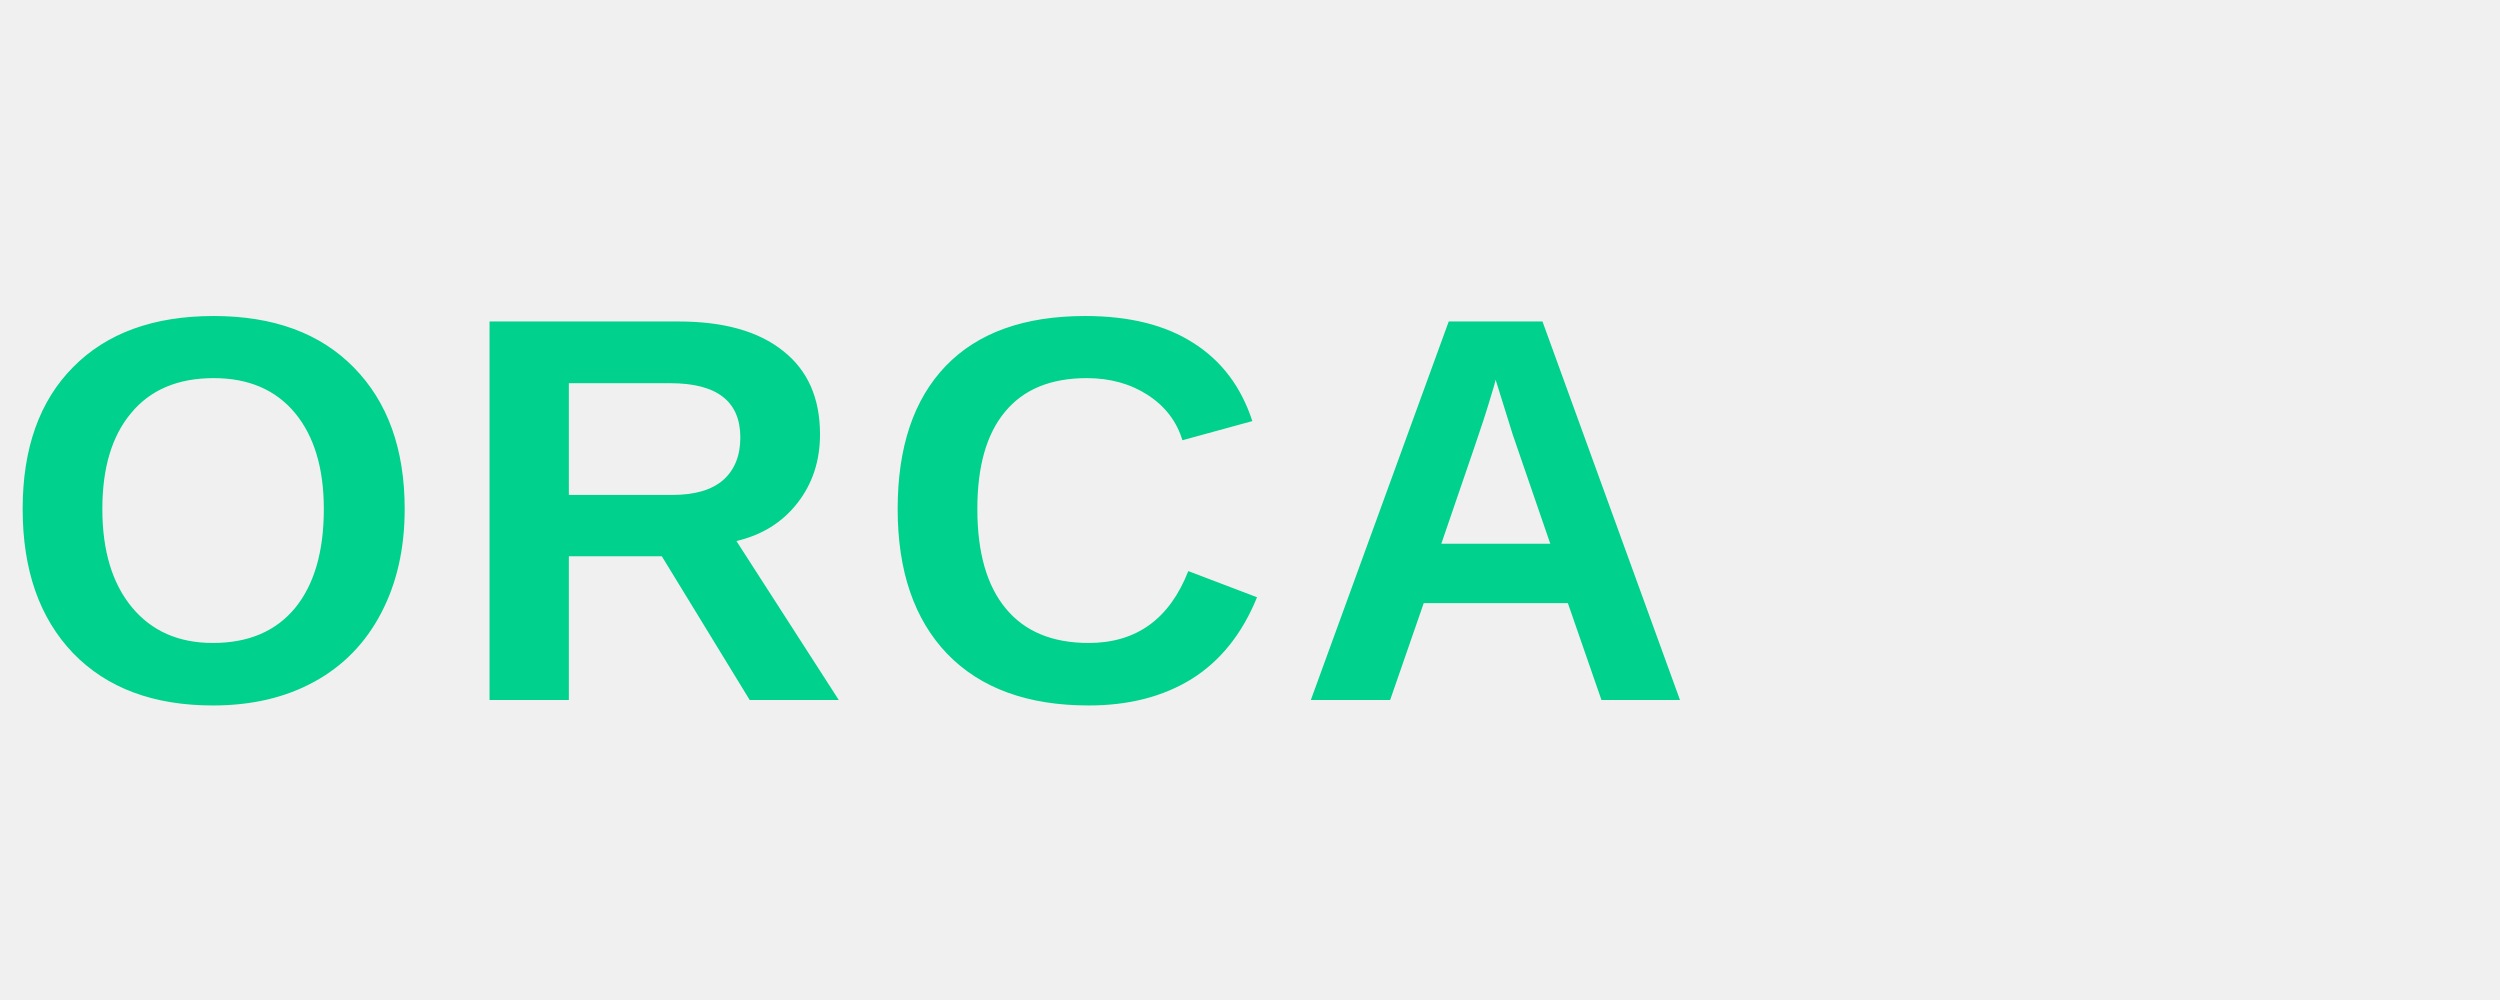
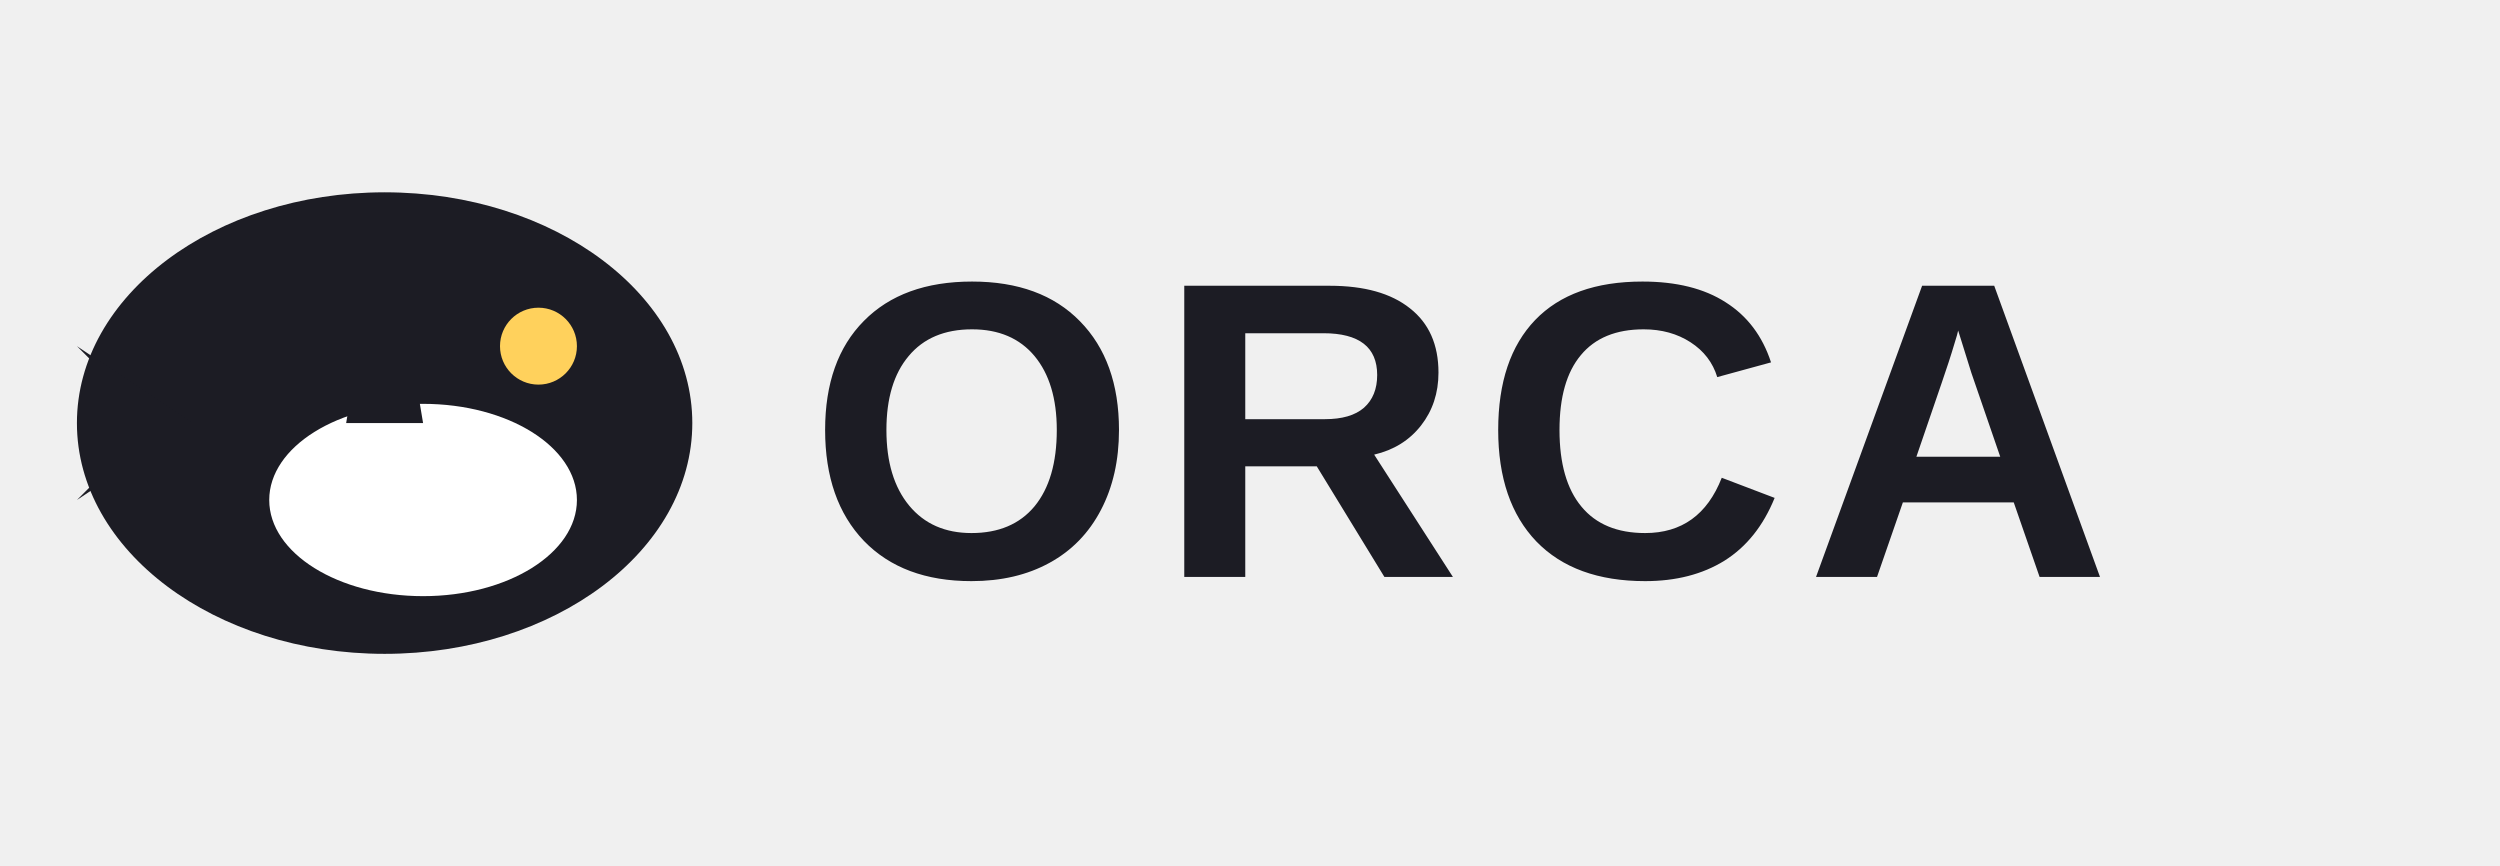
- <svg xmlns="http://www.w3.org/2000/svg" viewBox="0 0 100 40">
-   <text x="0" y="28" font-family="Arial, sans-serif" font-size="22" font-weight="700" letter-spacing="1" fill="#00D18C">ORCA</text>
+ <svg xmlns="http://www.w3.org/2000/svg" viewBox="0 0 130 45">
+   <g>
+     <ellipse cx="20" cy="22" rx="16" ry="12" fill="#1C1C24" />
+     <ellipse cx="22" cy="26" rx="8" ry="5" fill="#FFFFFF" />
+     <path d="M20 10 L22 22 L18 22 Z" fill="#1C1C24" />
+     <path d="M4 18 L8 22 L4 26 L10 22 Z" fill="#1C1C24" />
+     <circle cx="28" cy="18" r="2" fill="#FFD15C" />
+     <text x="42" y="30" font-family="Arial, sans-serif" font-size="22" font-weight="700" letter-spacing="1" fill="#1C1C24">ORCA</text>
+   </g>
</svg>
